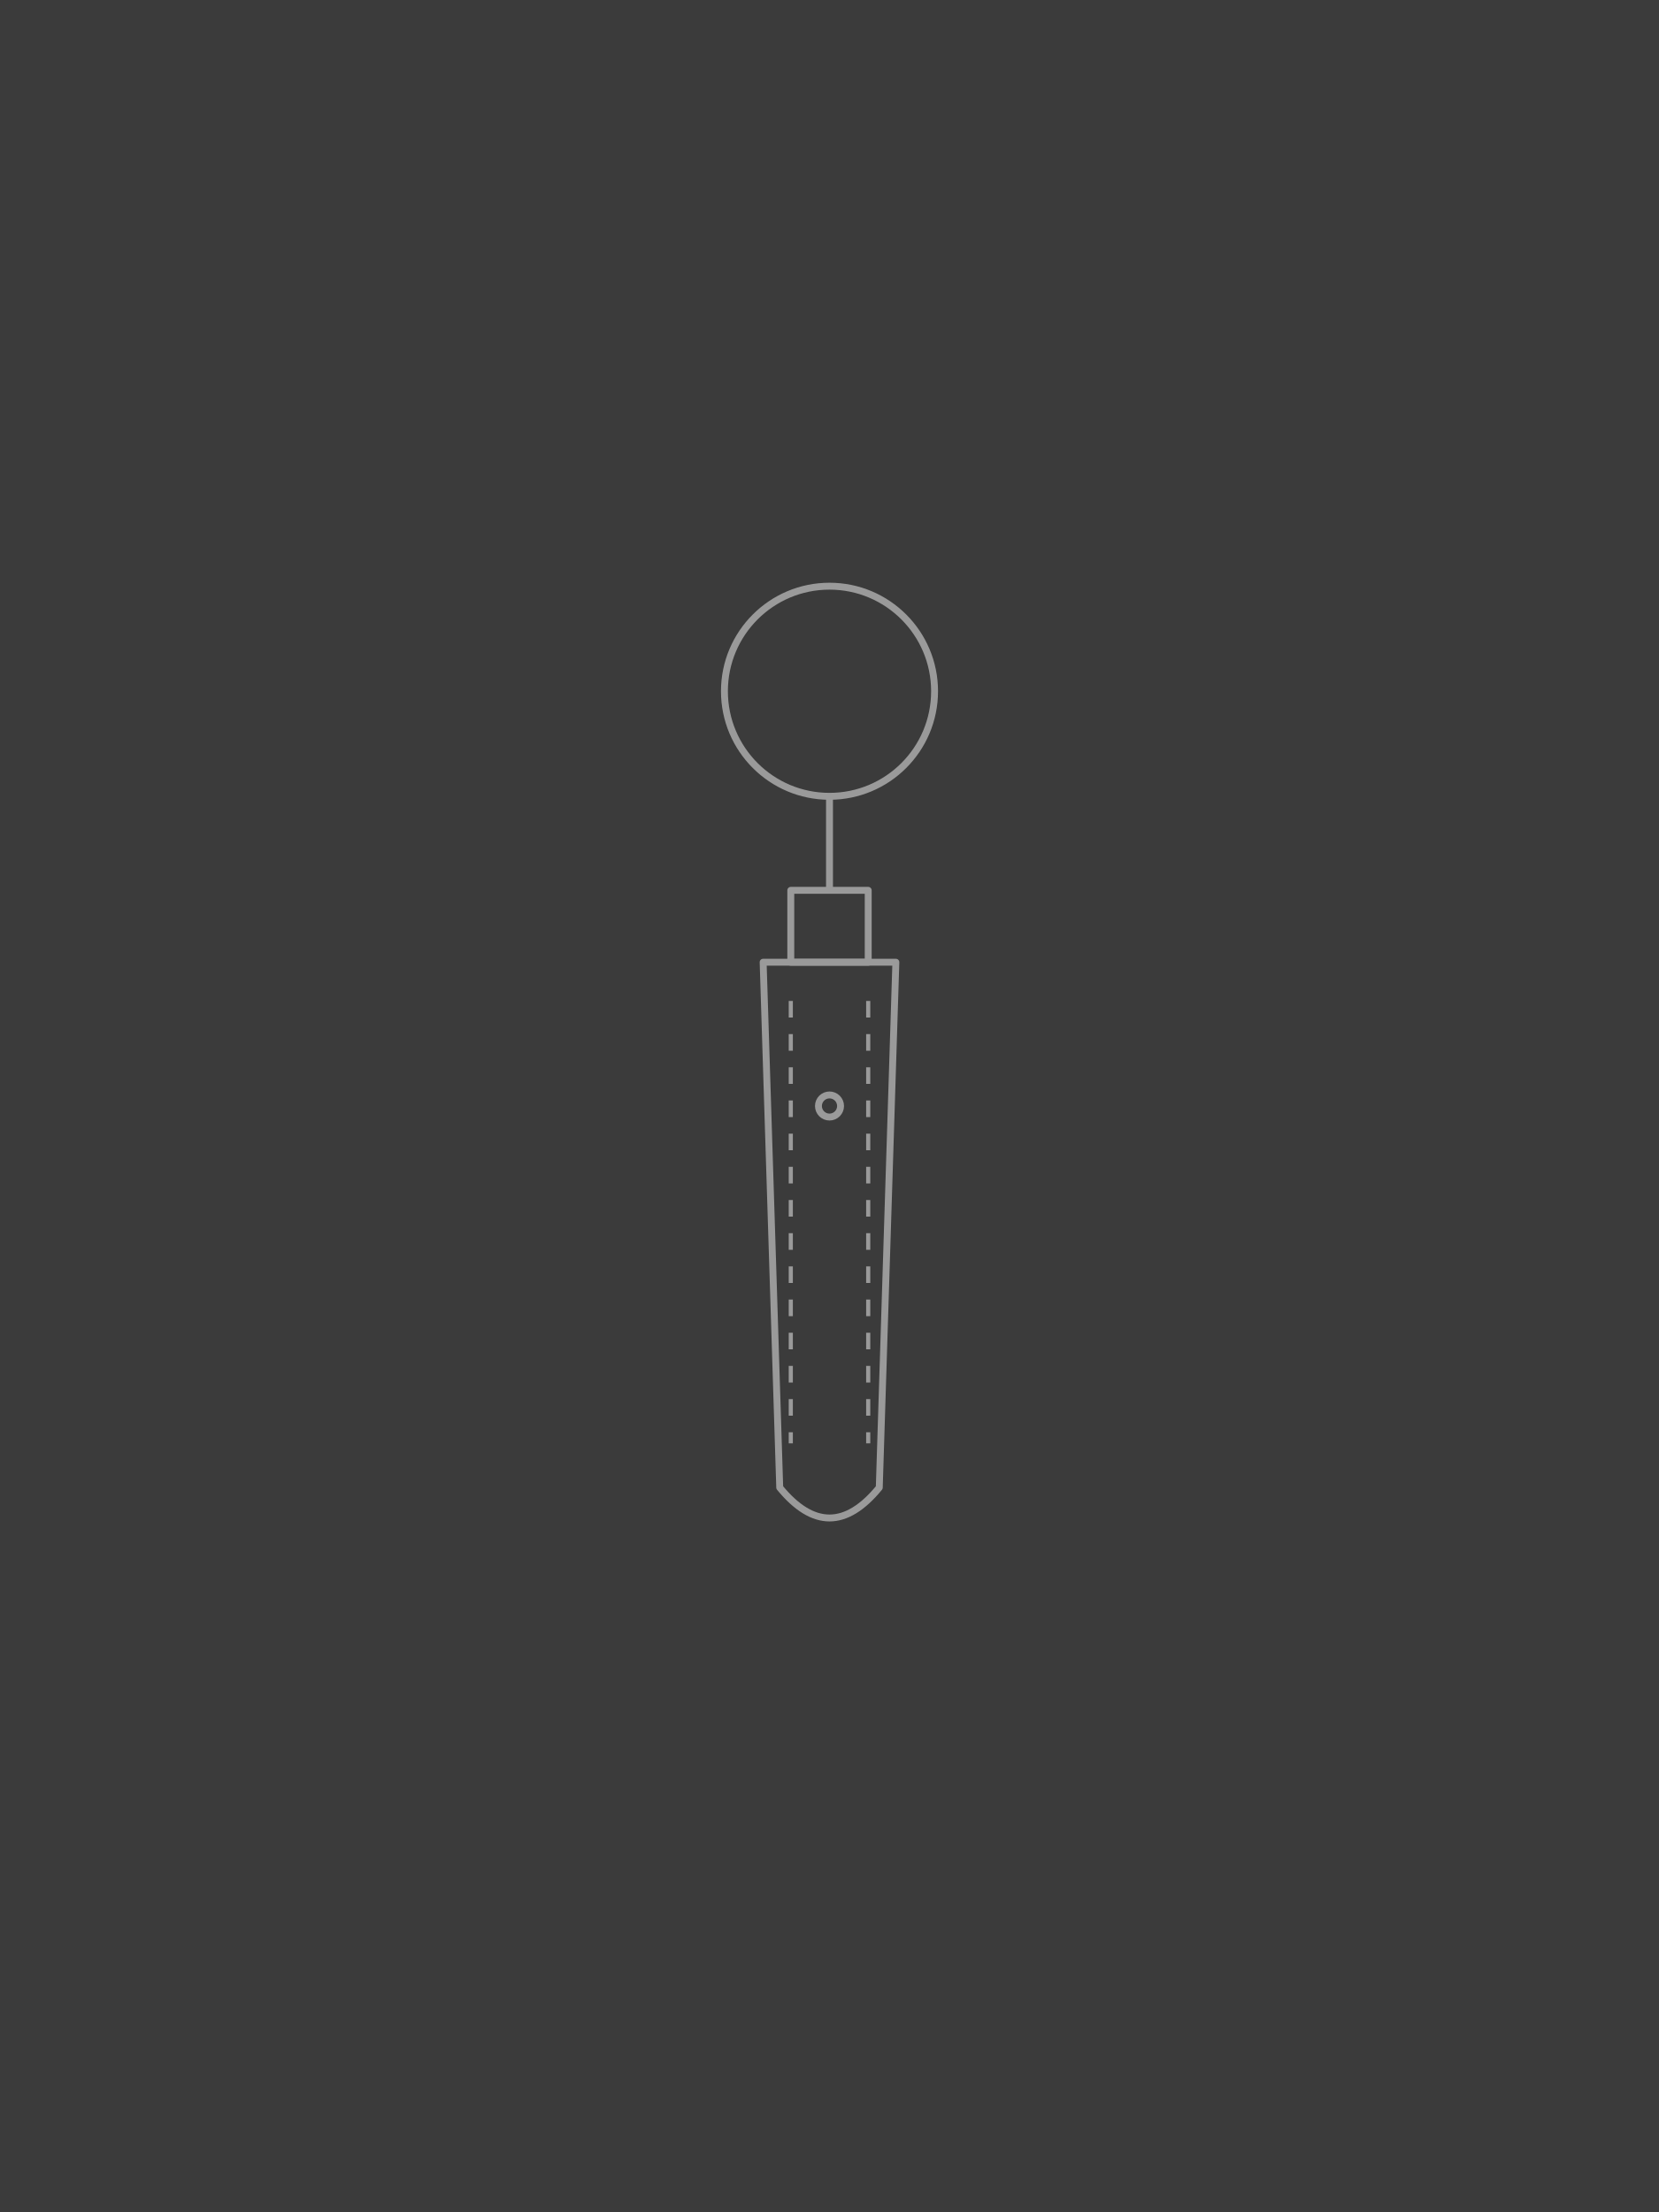
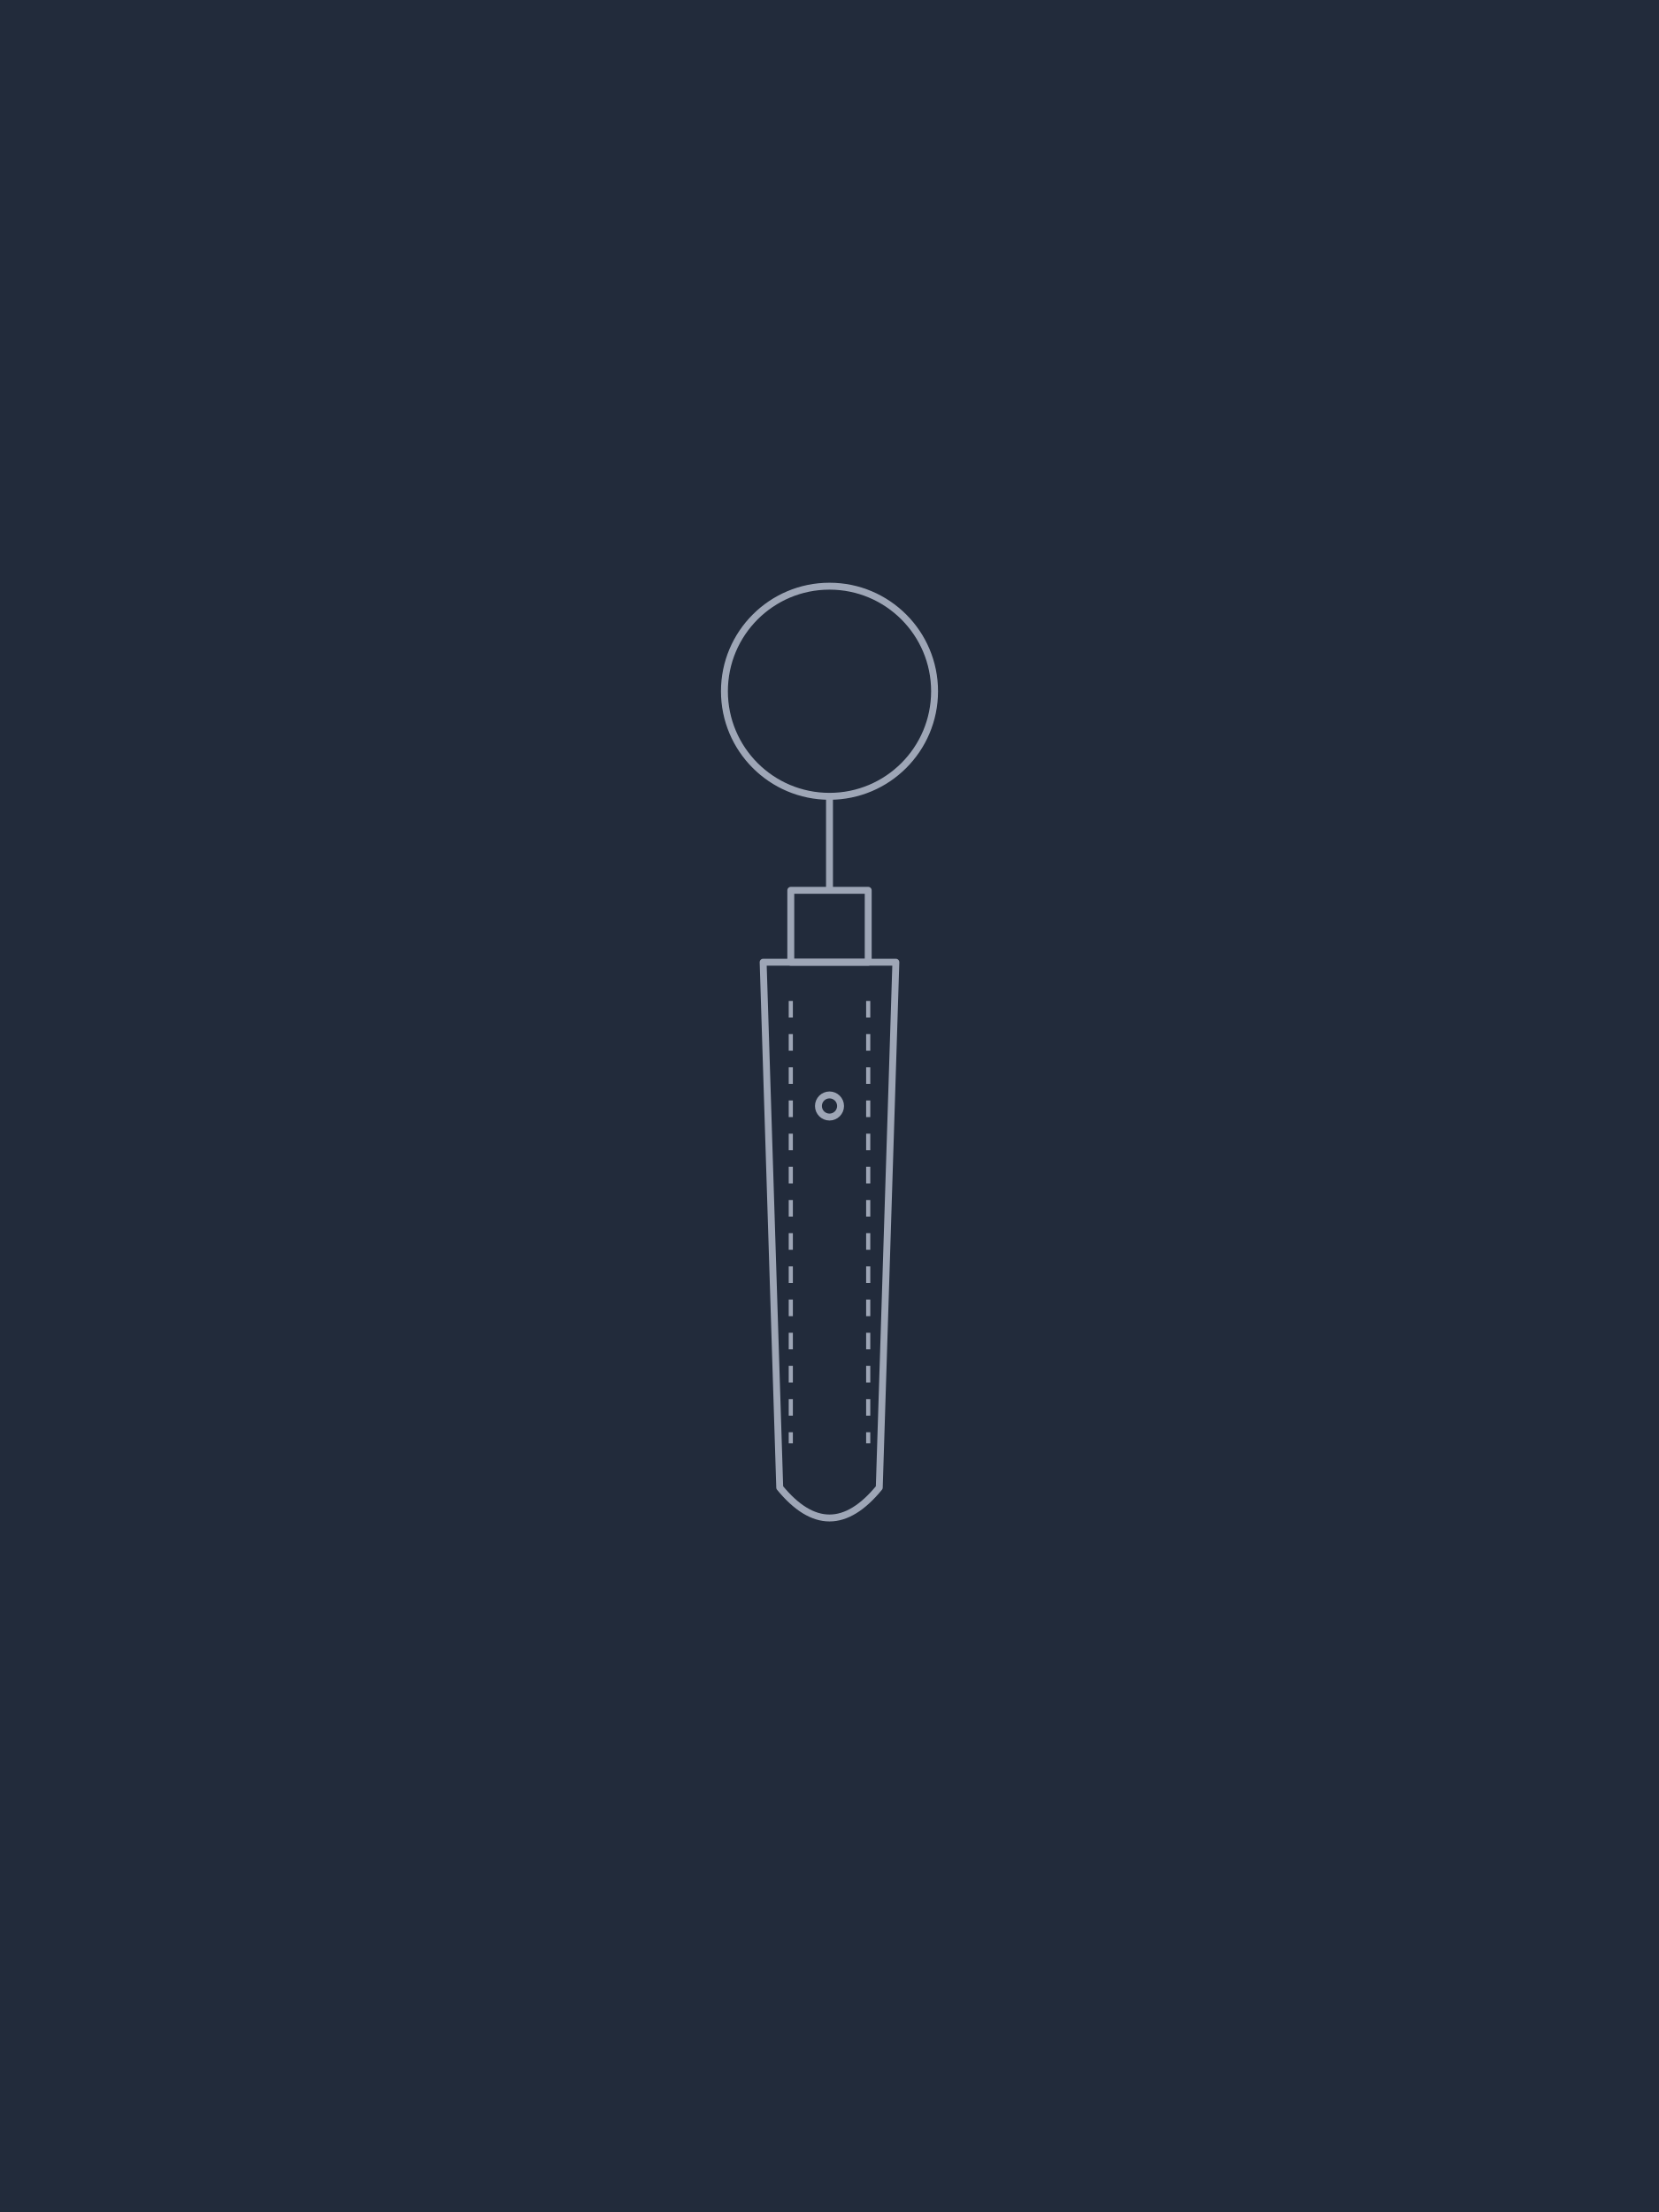
<svg xmlns="http://www.w3.org/2000/svg" width="600" height="800" viewBox="0 0 600 800">
-   <rect width="600" height="800" fill="#3b3b3b" />
-   <g fill="none" stroke="#9a9a9a" stroke-width="2.5" stroke-linejoin="round">
+   <rect width="600" height="800" fill="#222B3B" />
+   <g fill="none" stroke="#9EA6B6" stroke-width="2.5" stroke-linejoin="round">
    <circle cx="300" cy="250" r="38" />
    <path d="M300 288v34" />
    <rect x="286" y="322" width="28" height="26" />
    <path d="M276 348h48l-6 190q-18 22-36 0z" />
    <path d="M286 362v160" stroke-dasharray="6 6" stroke-width="1.5" />
    <path d="M314 362v160" stroke-dasharray="6 6" stroke-width="1.5" />
    <circle cx="300" cy="400" r="4" />
  </g>
</svg>
